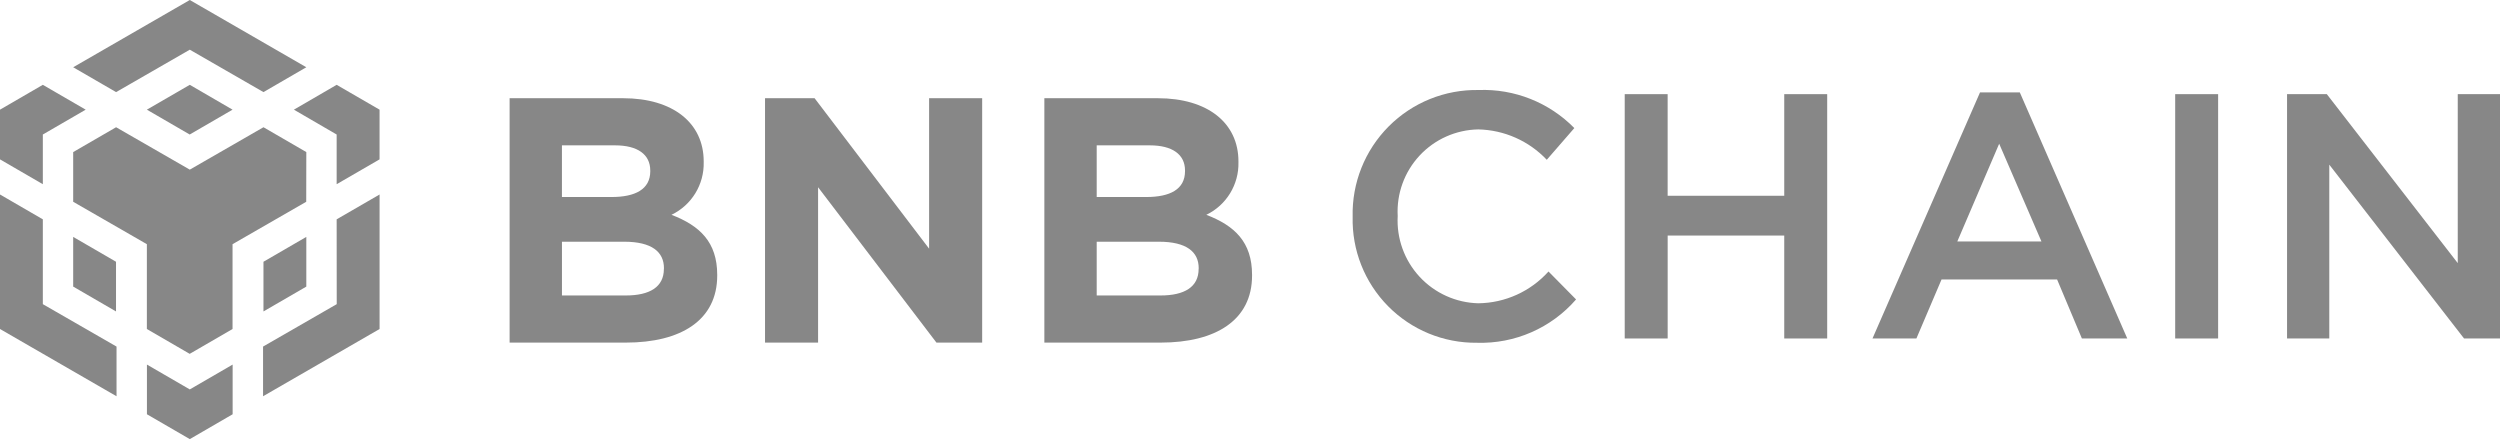
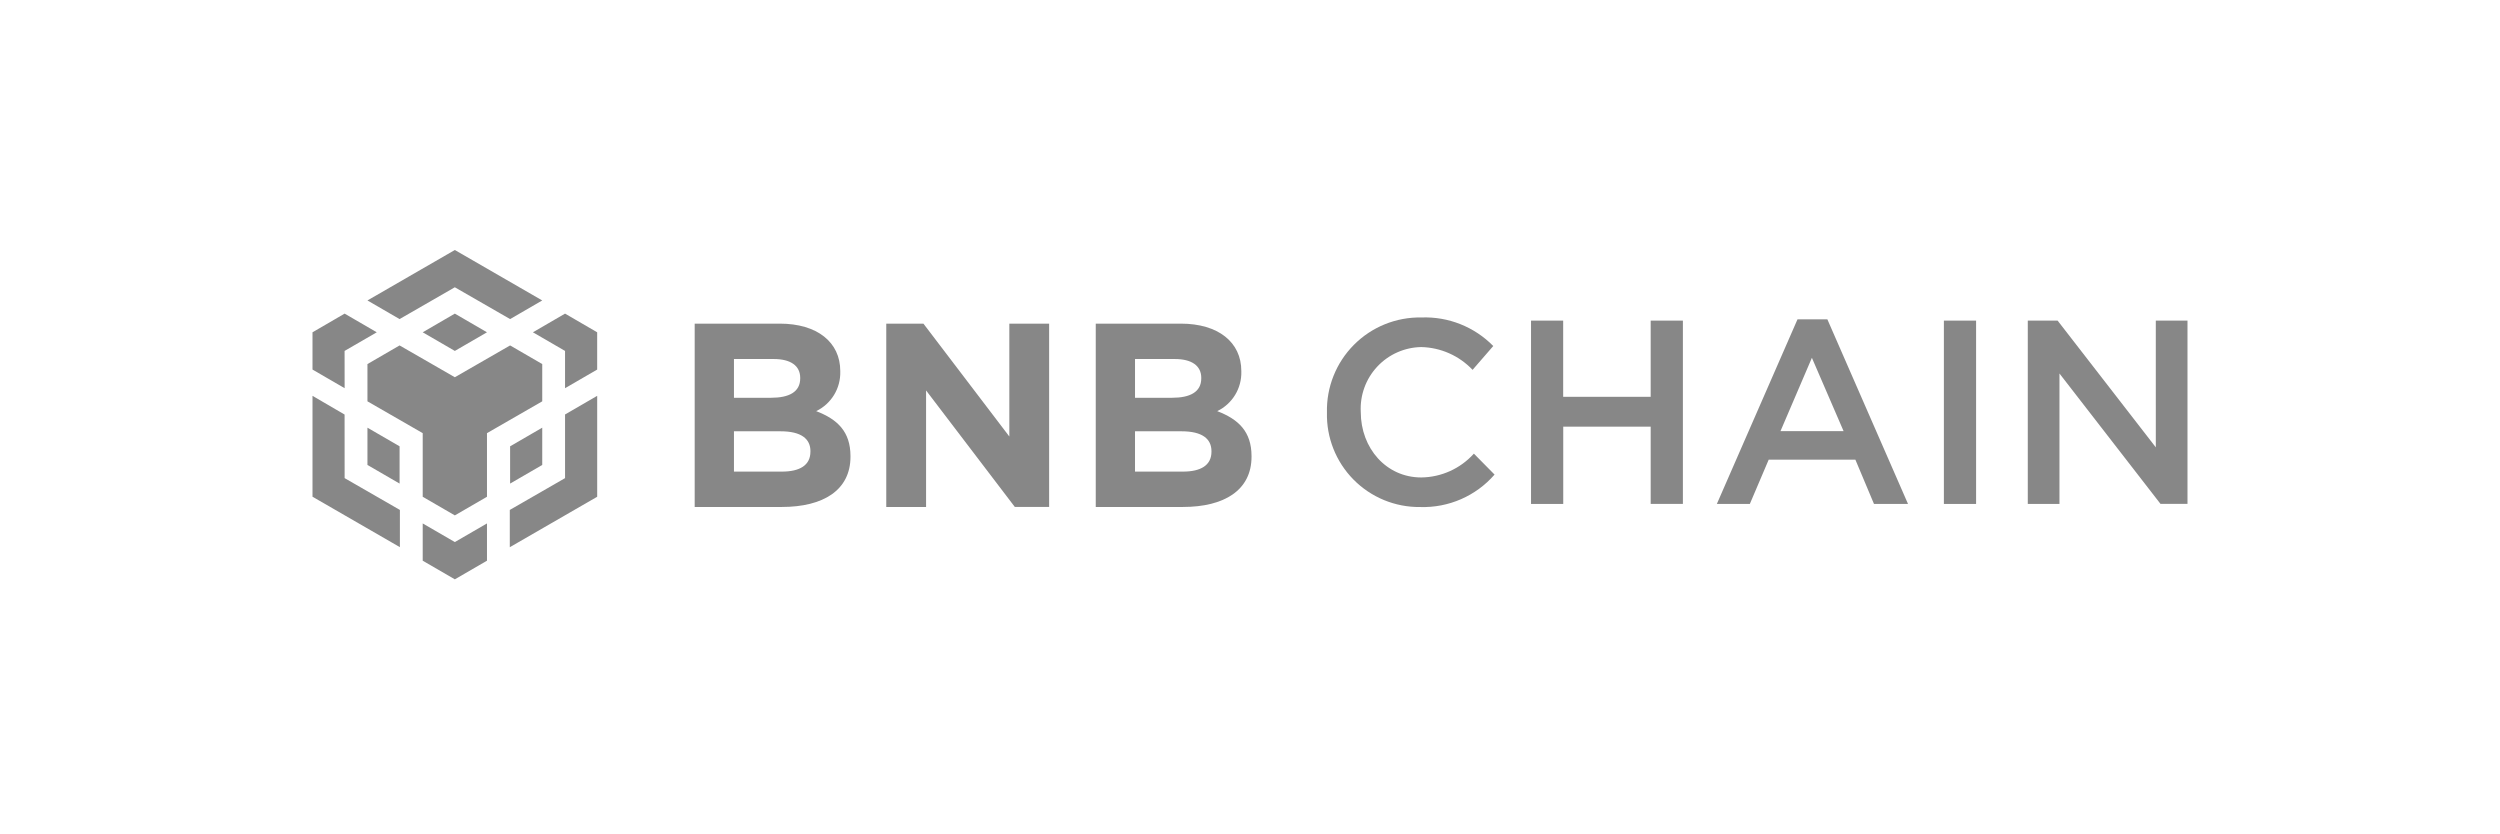
- <svg xmlns="http://www.w3.org/2000/svg" id="logo_BNB_Chain" width="136.639" height="24" viewBox="0 0 136.639 24">
-   <defs>
-     <style>
-       .cls-1 {
-       fill: #878787;
-       }
-     </style>
-   </defs>
-   <path id="路径_303" data-name="路径 303" class="cls-1" d="M4,3.676,10.373,0l6.369,3.676L14.4,5.034,10.373,2.716,6.345,5.034ZM16.742,8.312,14.4,6.954,10.373,9.272,6.345,6.954,4,8.312v2.716l4.027,2.318v4.636l2.341,1.358,2.342-1.358V13.346l4.027-2.318Zm0,7.352V12.948L14.4,14.306v2.716Zm1.662.96-4.027,2.318v2.716l6.369-3.676V10.63L18.4,11.988ZM16.063,5.994,18.4,7.352v2.716L20.745,8.71V5.994L18.4,4.636ZM8.031,19.926v2.716L10.373,24l2.342-1.358V19.926l-2.342,1.358ZM4,15.664l2.341,1.358V14.306L4,12.948Zm4.027-9.67,2.341,1.358,2.342-1.358L10.373,4.636ZM2.341,7.352,4.683,5.994,2.341,4.636,0,5.994V8.71l2.341,1.358Zm0,4.636L0,10.63v7.352l6.369,3.676V18.942L2.341,16.624Z" />
-   <path id="路径_304" data-name="路径 304" class="cls-1" d="M39.2,15.061v-.038c0-1.794-.954-2.69-2.5-3.282A3.107,3.107,0,0,0,38.461,8.86V8.822c0-2.1-1.679-3.454-4.408-3.454h-6.2V18.725h6.354C37.221,18.725,39.2,17.5,39.2,15.061ZM35.541,9.356c0,.992-.82,1.412-2.118,1.412h-2.71V7.944h2.9c1.24,0,1.927.5,1.927,1.374Zm.744,5.343c0,.992-.782,1.45-2.08,1.45H30.714V13.211h3.4c1.507,0,2.175.553,2.175,1.45Z" />
-   <path id="路径_305" data-name="路径 305" class="cls-1" d="M53.681,18.725V5.368h-2.9v8.224L44.522,5.368H41.813V18.725h2.9V10.234l6.469,8.491Z" />
-   <path id="路径_306" data-name="路径 306" class="cls-1" d="M68.432,15.061v-.038c0-1.794-.954-2.69-2.5-3.282A3.107,3.107,0,0,0,67.688,8.86V8.822c0-2.1-1.679-3.454-4.408-3.454h-6.2V18.725h6.354C66.447,18.725,68.432,17.5,68.432,15.061ZM64.768,9.356c0,.992-.82,1.412-2.118,1.412H59.941V7.944h2.9c1.24,0,1.927.5,1.927,1.374Zm.744,5.343c0,.992-.782,1.45-2.08,1.45H59.941V13.211h3.4c1.507,0,2.175.553,2.175,1.45Z" />
-   <path id="路径_307" data-name="路径 307" class="cls-1" d="M86.141,16.366l-1.507-1.527A5.236,5.236,0,0,1,80.8,16.576a4.522,4.522,0,0,1-4.408-4.77A4.489,4.489,0,0,1,80.8,7.073a5.312,5.312,0,0,1,3.74,1.66L86.046,7a6.962,6.962,0,0,0-5.228-2.08,6.763,6.763,0,0,0-6.888,6.926,6.722,6.722,0,0,0,6.793,6.888A6.892,6.892,0,0,0,86.141,16.366Z" />
-   <path id="路径_308" data-name="路径 308" class="cls-1" d="M97.519,12.874V18.5h2.347V5.146H97.519V10.7H91.146V5.146H88.8V18.5h2.347V12.874Z" />
-   <path id="路径_309" data-name="路径 309" class="cls-1" d="M110.394,5.051h-2.175L102.342,18.5h2.4l1.374-3.225h6.316l1.355,3.225h2.48Zm1.183,8.148h-4.6l2.289-5.343Z" />
-   <path id="路径_310" data-name="路径 310" class="cls-1" d="M118.886,5.146V18.5h2.347V5.146Z" />
-   <path id="路径_311" data-name="路径 311" class="cls-1" d="M134.33,14.381l-7.156-9.235H125V18.5h2.309V9l7.365,9.5h1.966V5.146H134.33Z" />
+ <svg xmlns="http://www.w3.org/2000/svg" width="240" height="80" viewBox="0 0 240 80">
+   <g id="BNB_chain" data-name="BNB chain" transform="translate(3 -57)">
+     <rect id="矩形_19" data-name="矩形 19" width="240" height="80" transform="translate(-3 57)" fill="none" />
+     <g id="logo_BNB_Chain" transform="translate(27 81)">
+       <path id="路径_303" data-name="路径 303" d="M5.275,4.843,13.664,0l8.39,4.843L18.97,6.632,13.664,3.578,8.359,6.632Zm16.78,6.107L18.97,9.161l-5.305,3.054L8.359,9.161,5.275,10.95v3.578l5.305,3.054v6.107l3.085,1.789,3.085-1.789V17.582l5.305-3.054Zm0,9.685V17.057L18.97,18.846v3.578Zm2.19,1.265-5.305,3.054v3.578l8.39-4.843V14l-3.085,1.789ZM21.16,7.9l3.084,1.789v3.578l3.085-1.789V7.9L24.244,6.107ZM10.58,26.249v3.578l3.085,1.789,3.085-1.789V26.249l-3.085,1.789ZM5.275,20.635l3.085,1.789V18.846L5.275,17.057ZM10.58,7.9l3.085,1.789L16.749,7.9,13.664,6.107Zm-7.5,1.789L6.169,7.9,3.084,6.107,0,7.9v3.578l3.084,1.789Zm0,6.107L0,14v9.685l8.39,4.843V24.954L3.084,21.9Z" fill="#878787" />
+       <path id="路径_304" data-name="路径 304" d="M42.808,18.138v-.05c0-2.363-1.257-3.544-3.293-4.323a4.092,4.092,0,0,0,2.313-3.8v-.05c0-2.765-2.212-4.55-5.806-4.55H27.852v17.6h8.37C40.194,22.964,42.808,21.355,42.808,18.138Zm-4.826-7.516c0,1.307-1.081,1.86-2.79,1.86H31.622V8.762h3.821c1.634,0,2.539.654,2.539,1.81Zm.98,7.038c0,1.307-1.031,1.91-2.74,1.91h-4.6V15.7H36.1c1.986,0,2.865.729,2.865,1.91Z" transform="translate(8.838 1.704)" fill="#878787" />
+       <path id="路径_305" data-name="路径 305" d="M57.448,22.964V5.368H53.627V16.2L45.382,5.368H41.813v17.6h3.821V11.778l8.521,11.186Z" transform="translate(13.269 1.704)" fill="#878787" />
+       <path id="路径_306" data-name="路径 306" d="M72.034,18.138v-.05c0-2.363-1.257-3.544-3.293-4.323a4.092,4.092,0,0,0,2.313-3.8v-.05c0-2.765-2.212-4.55-5.806-4.55H57.079v17.6h8.37C69.42,22.964,72.034,21.355,72.034,18.138Zm-4.826-7.516c0,1.307-1.081,1.86-2.79,1.86H60.849V8.762H64.67c1.634,0,2.539.654,2.539,1.81Zm.98,7.038c0,1.307-1.031,1.91-2.74,1.91h-4.6V15.7h4.474c1.986,0,2.866.729,2.866,1.91Z" transform="translate(18.113 1.704)" fill="#878787" />
+       <path id="路径_307" data-name="路径 307" d="M90.017,20l-1.986-2.011a6.9,6.9,0,0,1-5.052,2.287c-3.368,0-5.806-2.815-5.806-6.284a5.914,5.914,0,0,1,5.806-6.234,7,7,0,0,1,4.927,2.187l1.986-2.287A9.172,9.172,0,0,0,83,4.917a8.91,8.91,0,0,0-9.074,9.124,8.855,8.855,0,0,0,8.948,9.074A9.079,9.079,0,0,0,90.017,20Z" transform="translate(23.461 1.56)" fill="#878787" />
+       <path id="路径_308" data-name="路径 308" d="M100.286,15.326v7.415h3.092V5.146h-3.092v7.315h-8.4V5.146H88.8v17.6h3.092V15.326Z" transform="translate(28.179 1.633)" fill="#878787" />
+       <path id="路径_309" data-name="路径 309" d="M112.949,5.051h-2.865l-7.742,17.721h3.167l1.81-4.248h8.32l1.785,4.248h3.267Zm1.558,10.733h-6.057l3.015-7.038Z" transform="translate(32.477 1.603)" fill="#878787" />
+       <path id="路径_310" data-name="路径 310" d="M118.886,5.146v17.6h3.092V5.146Z" transform="translate(37.727 1.633)" fill="#878787" />
+       <path id="路径_311" data-name="路径 311" d="M137.291,17.312,127.864,5.146H125v17.6h3.042V10.223l9.7,12.518h2.59V5.146h-3.042Z" transform="translate(39.667 1.633)" fill="#878787" />
+     </g>
+   </g>
</svg>
